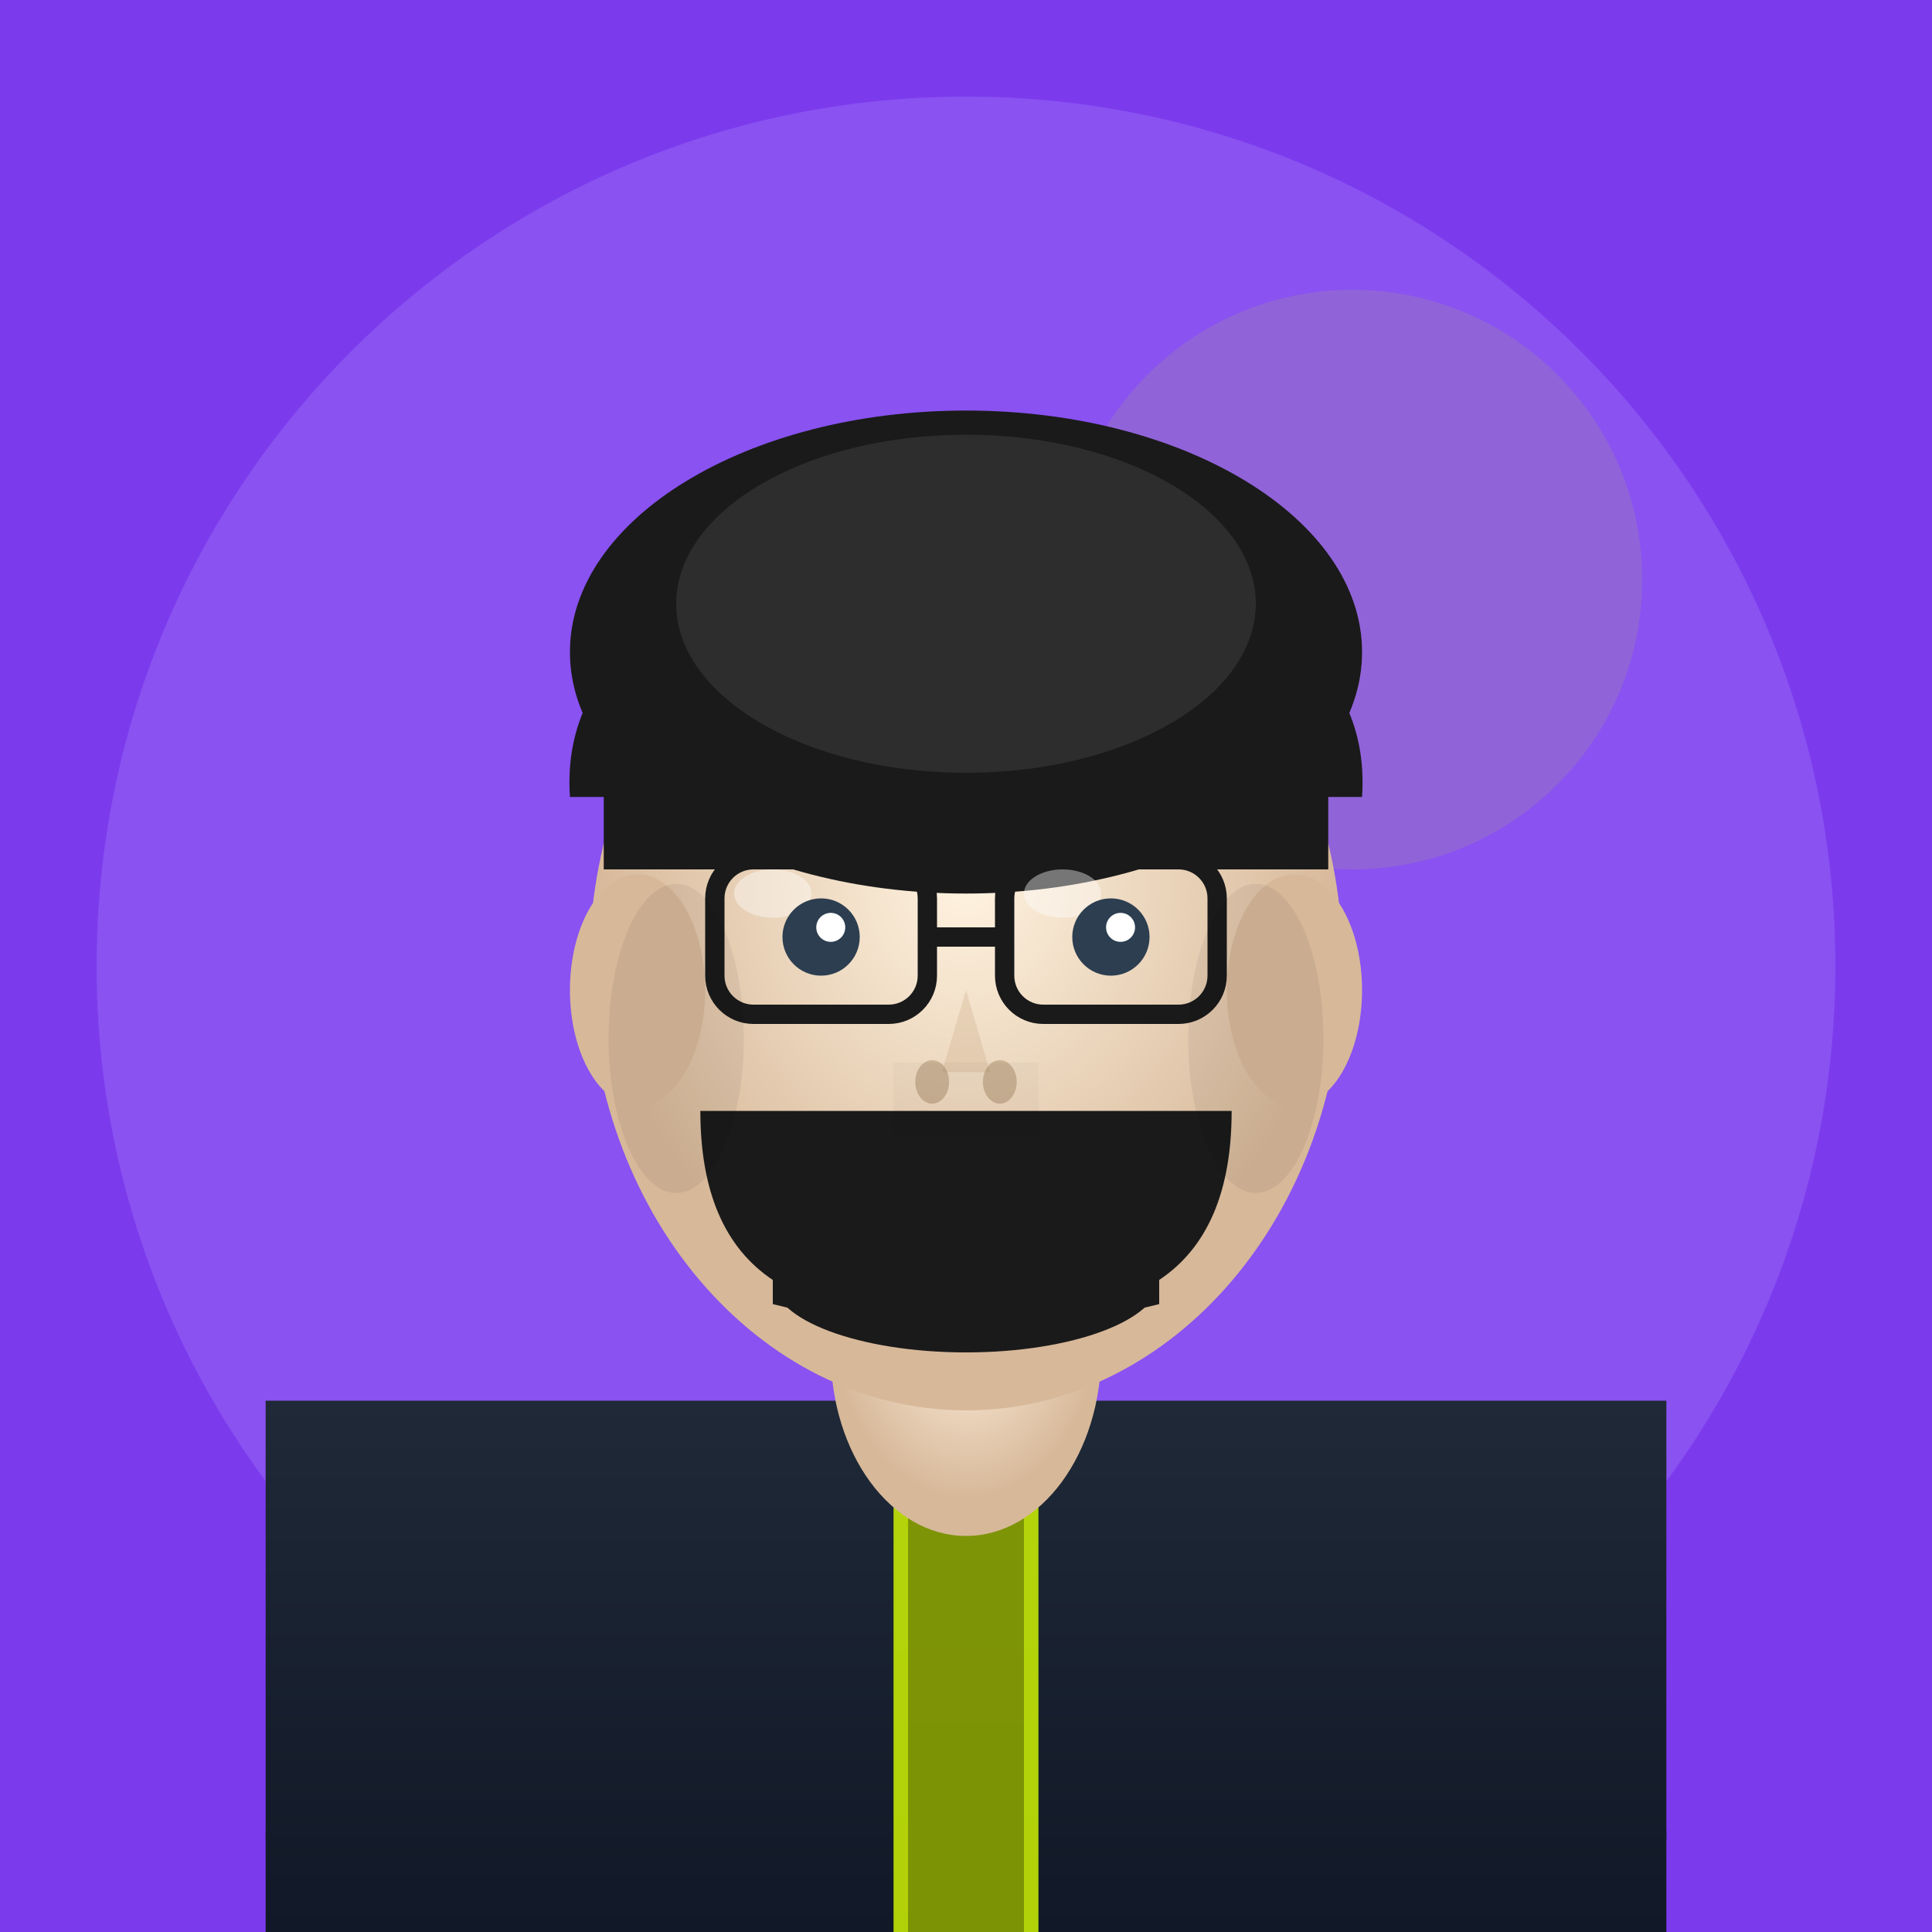
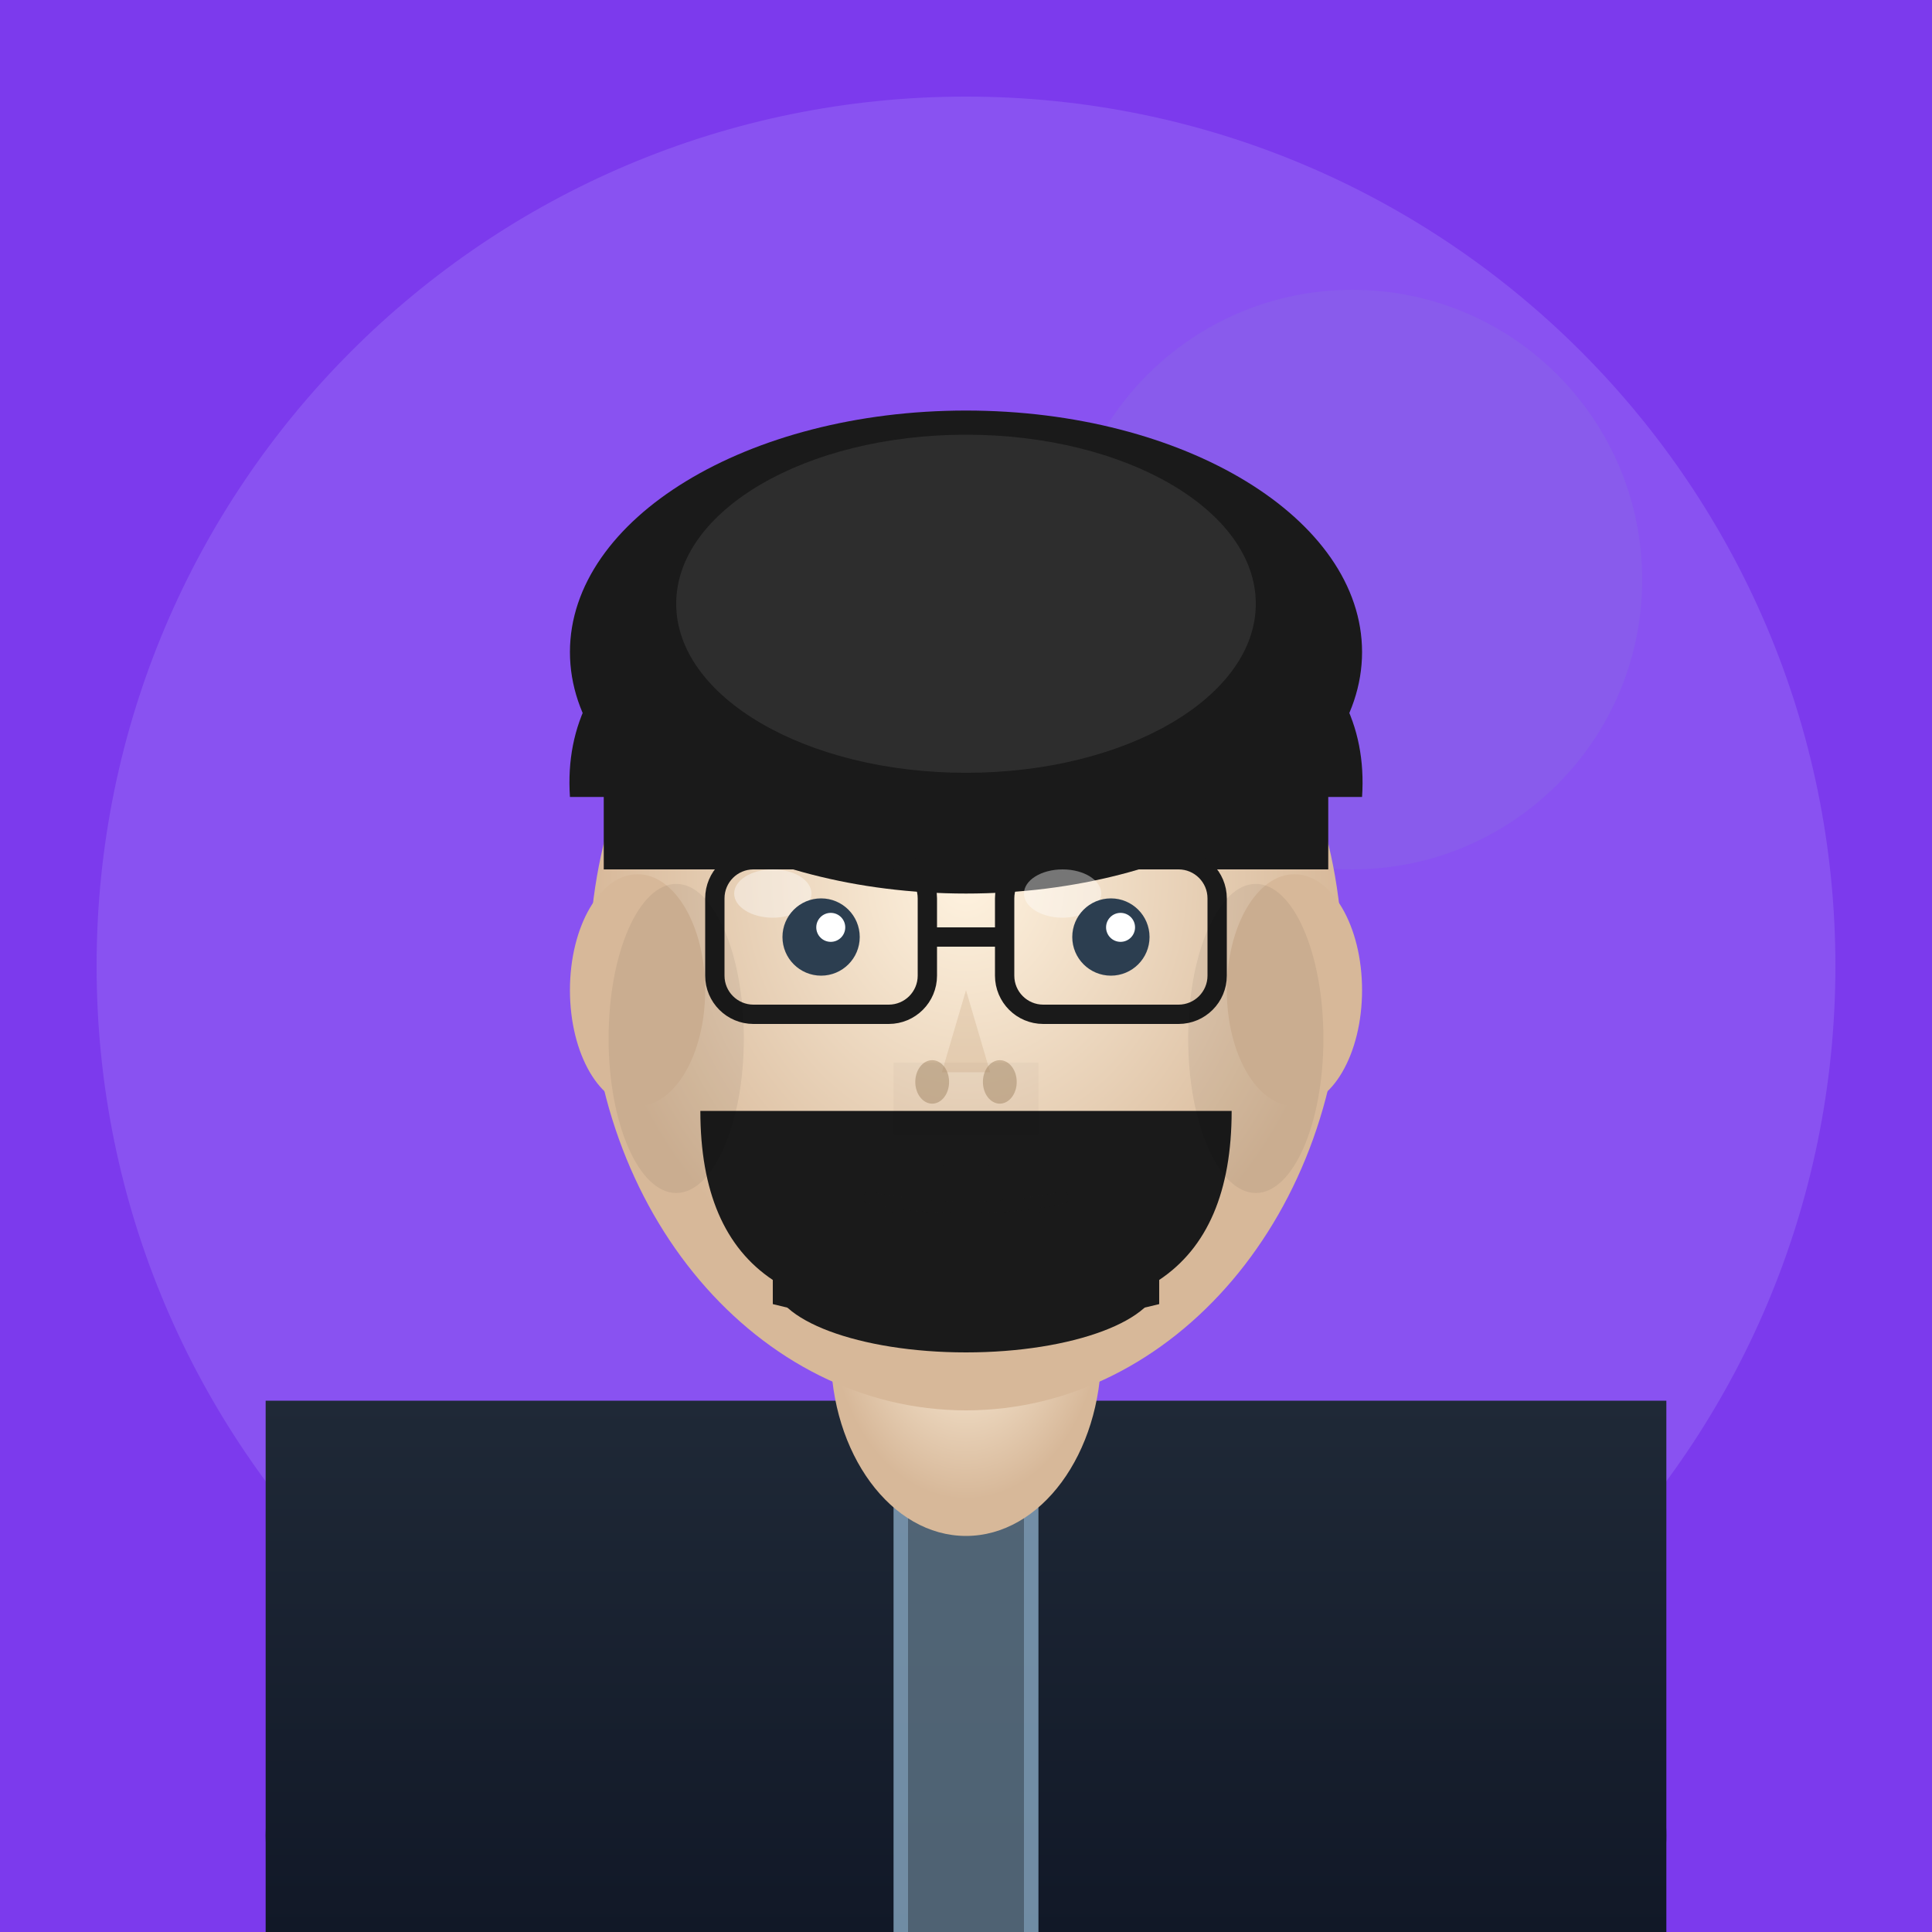
<svg xmlns="http://www.w3.org/2000/svg" viewBox="0 0 400 400">
  <defs>
    <radialGradient id="face-maxime" cx="50%" cy="40%">
      <stop offset="0%" style="stop-color:#FFF3E0;stop-opacity:1" />
      <stop offset="100%" style="stop-color:#D7B899;stop-opacity:1" />
    </radialGradient>
    <linearGradient id="modern-shirt" x1="0%" y1="0%" x2="0%" y2="100%">
      <stop offset="0%" style="stop-color:#1F2937;stop-opacity:1" />
      <stop offset="100%" style="stop-color:#111827;stop-opacity:1" />
    </linearGradient>
  </defs>
  <rect width="400" height="400" fill="#7C3AED" />
  <circle cx="200" cy="200" r="180" fill="#A78BFA" opacity="0.3" />
-   <circle cx="280" cy="120" r="60" fill="#D9FF00" opacity="0.1" />
+   <circle cx="280" cy="120" r="60" fill="#88A9C3" opacity="0.1" />
  <ellipse cx="200" cy="380" rx="145" ry="70" fill="url(#modern-shirt)" />
  <rect x="55" y="290" width="290" height="110" fill="url(#modern-shirt)" />
-   <rect x="185" y="310" width="30" height="90" fill="#D9FF00" opacity="0.8" />
+   <rect x="185" y="310" width="30" height="90" fill="#88A9C3" opacity="0.8" />
  <rect x="188" y="310" width="24" height="90" fill="#000000" opacity="0.3" />
  <ellipse cx="200" cy="280" rx="28" ry="38" fill="url(#face-maxime)" />
  <ellipse cx="200" cy="200" rx="78" ry="92" fill="url(#face-maxime)" />
  <ellipse cx="132" cy="205" rx="14" ry="24" fill="#D7B899" />
  <ellipse cx="268" cy="205" rx="14" ry="24" fill="#D7B899" />
  <ellipse cx="200" cy="135" rx="82" ry="50" fill="#1A1A1A" />
  <path d="M 118 165 Q 115 120 200 110 Q 285 120 282 165" fill="#1A1A1A" />
  <rect x="125" y="140" width="150" height="40" fill="#1A1A1A" />
  <ellipse cx="200" cy="125" rx="60" ry="35" fill="#2D2D2D" />
  <path d="M 160 130 Q 180 115 200 120 Q 220 115 240 130" fill="#2D2D2D" />
  <path d="M 145 230 Q 145 255 160 265 L 160 270 Q 180 275 200 275 Q 220 275 240 270 L 240 265 Q 255 255 255 230" fill="#1A1A1A" />
  <ellipse cx="200" cy="265" rx="40" ry="15" fill="#1A1A1A" />
  <path d="M 165 238 Q 180 243 200 241 Q 220 243 235 238" fill="#1A1A1A" />
  <ellipse cx="178" cy="240" rx="15" ry="6" fill="#1A1A1A" />
  <ellipse cx="222" cy="240" rx="15" ry="6" fill="#1A1A1A" />
  <rect x="148" y="178" width="44" height="32" rx="8" fill="none" stroke="#1A1A1A" stroke-width="4" />
  <rect x="208" y="178" width="44" height="32" rx="8" fill="none" stroke="#1A1A1A" stroke-width="4" />
  <line x1="192" y1="194" x2="208" y2="194" stroke="#1A1A1A" stroke-width="4" />
  <ellipse cx="160" cy="185" rx="8" ry="5" fill="#FFFFFF" opacity="0.4" />
  <ellipse cx="220" cy="185" rx="8" ry="5" fill="#FFFFFF" opacity="0.4" />
  <circle cx="170" cy="194" r="8" fill="#2C3E50" />
  <circle cx="230" cy="194" r="8" fill="#2C3E50" />
  <circle cx="172" cy="192" r="3" fill="#FFFFFF" />
  <circle cx="232" cy="192" r="3" fill="#FFFFFF" />
  <path d="M 150 170 Q 168 165 186 170" stroke="#1A1A1A" stroke-width="5" fill="none" stroke-linecap="round" />
  <path d="M 214 170 Q 232 165 250 170" stroke="#1A1A1A" stroke-width="5" fill="none" stroke-linecap="round" />
  <path d="M 200 205 L 195 222 L 205 222 Z" fill="#C8A882" opacity="0.3" />
  <ellipse cx="193" cy="224" rx="3.5" ry="4.5" fill="#A68968" opacity="0.5" />
  <ellipse cx="207" cy="224" rx="3.5" ry="4.5" fill="#A68968" opacity="0.5" />
  <path d="M 180 248 Q 200 252 220 248" stroke="#1A1A1A" stroke-width="2.5" fill="none" stroke-linecap="round" opacity="0.6" />
  <ellipse cx="140" cy="215" rx="14" ry="32" fill="#000000" opacity="0.06" />
  <ellipse cx="260" cy="215" rx="14" ry="32" fill="#000000" opacity="0.06" />
  <rect x="185" y="220" width="30" height="15" fill="#000000" opacity="0.03" />
</svg>
